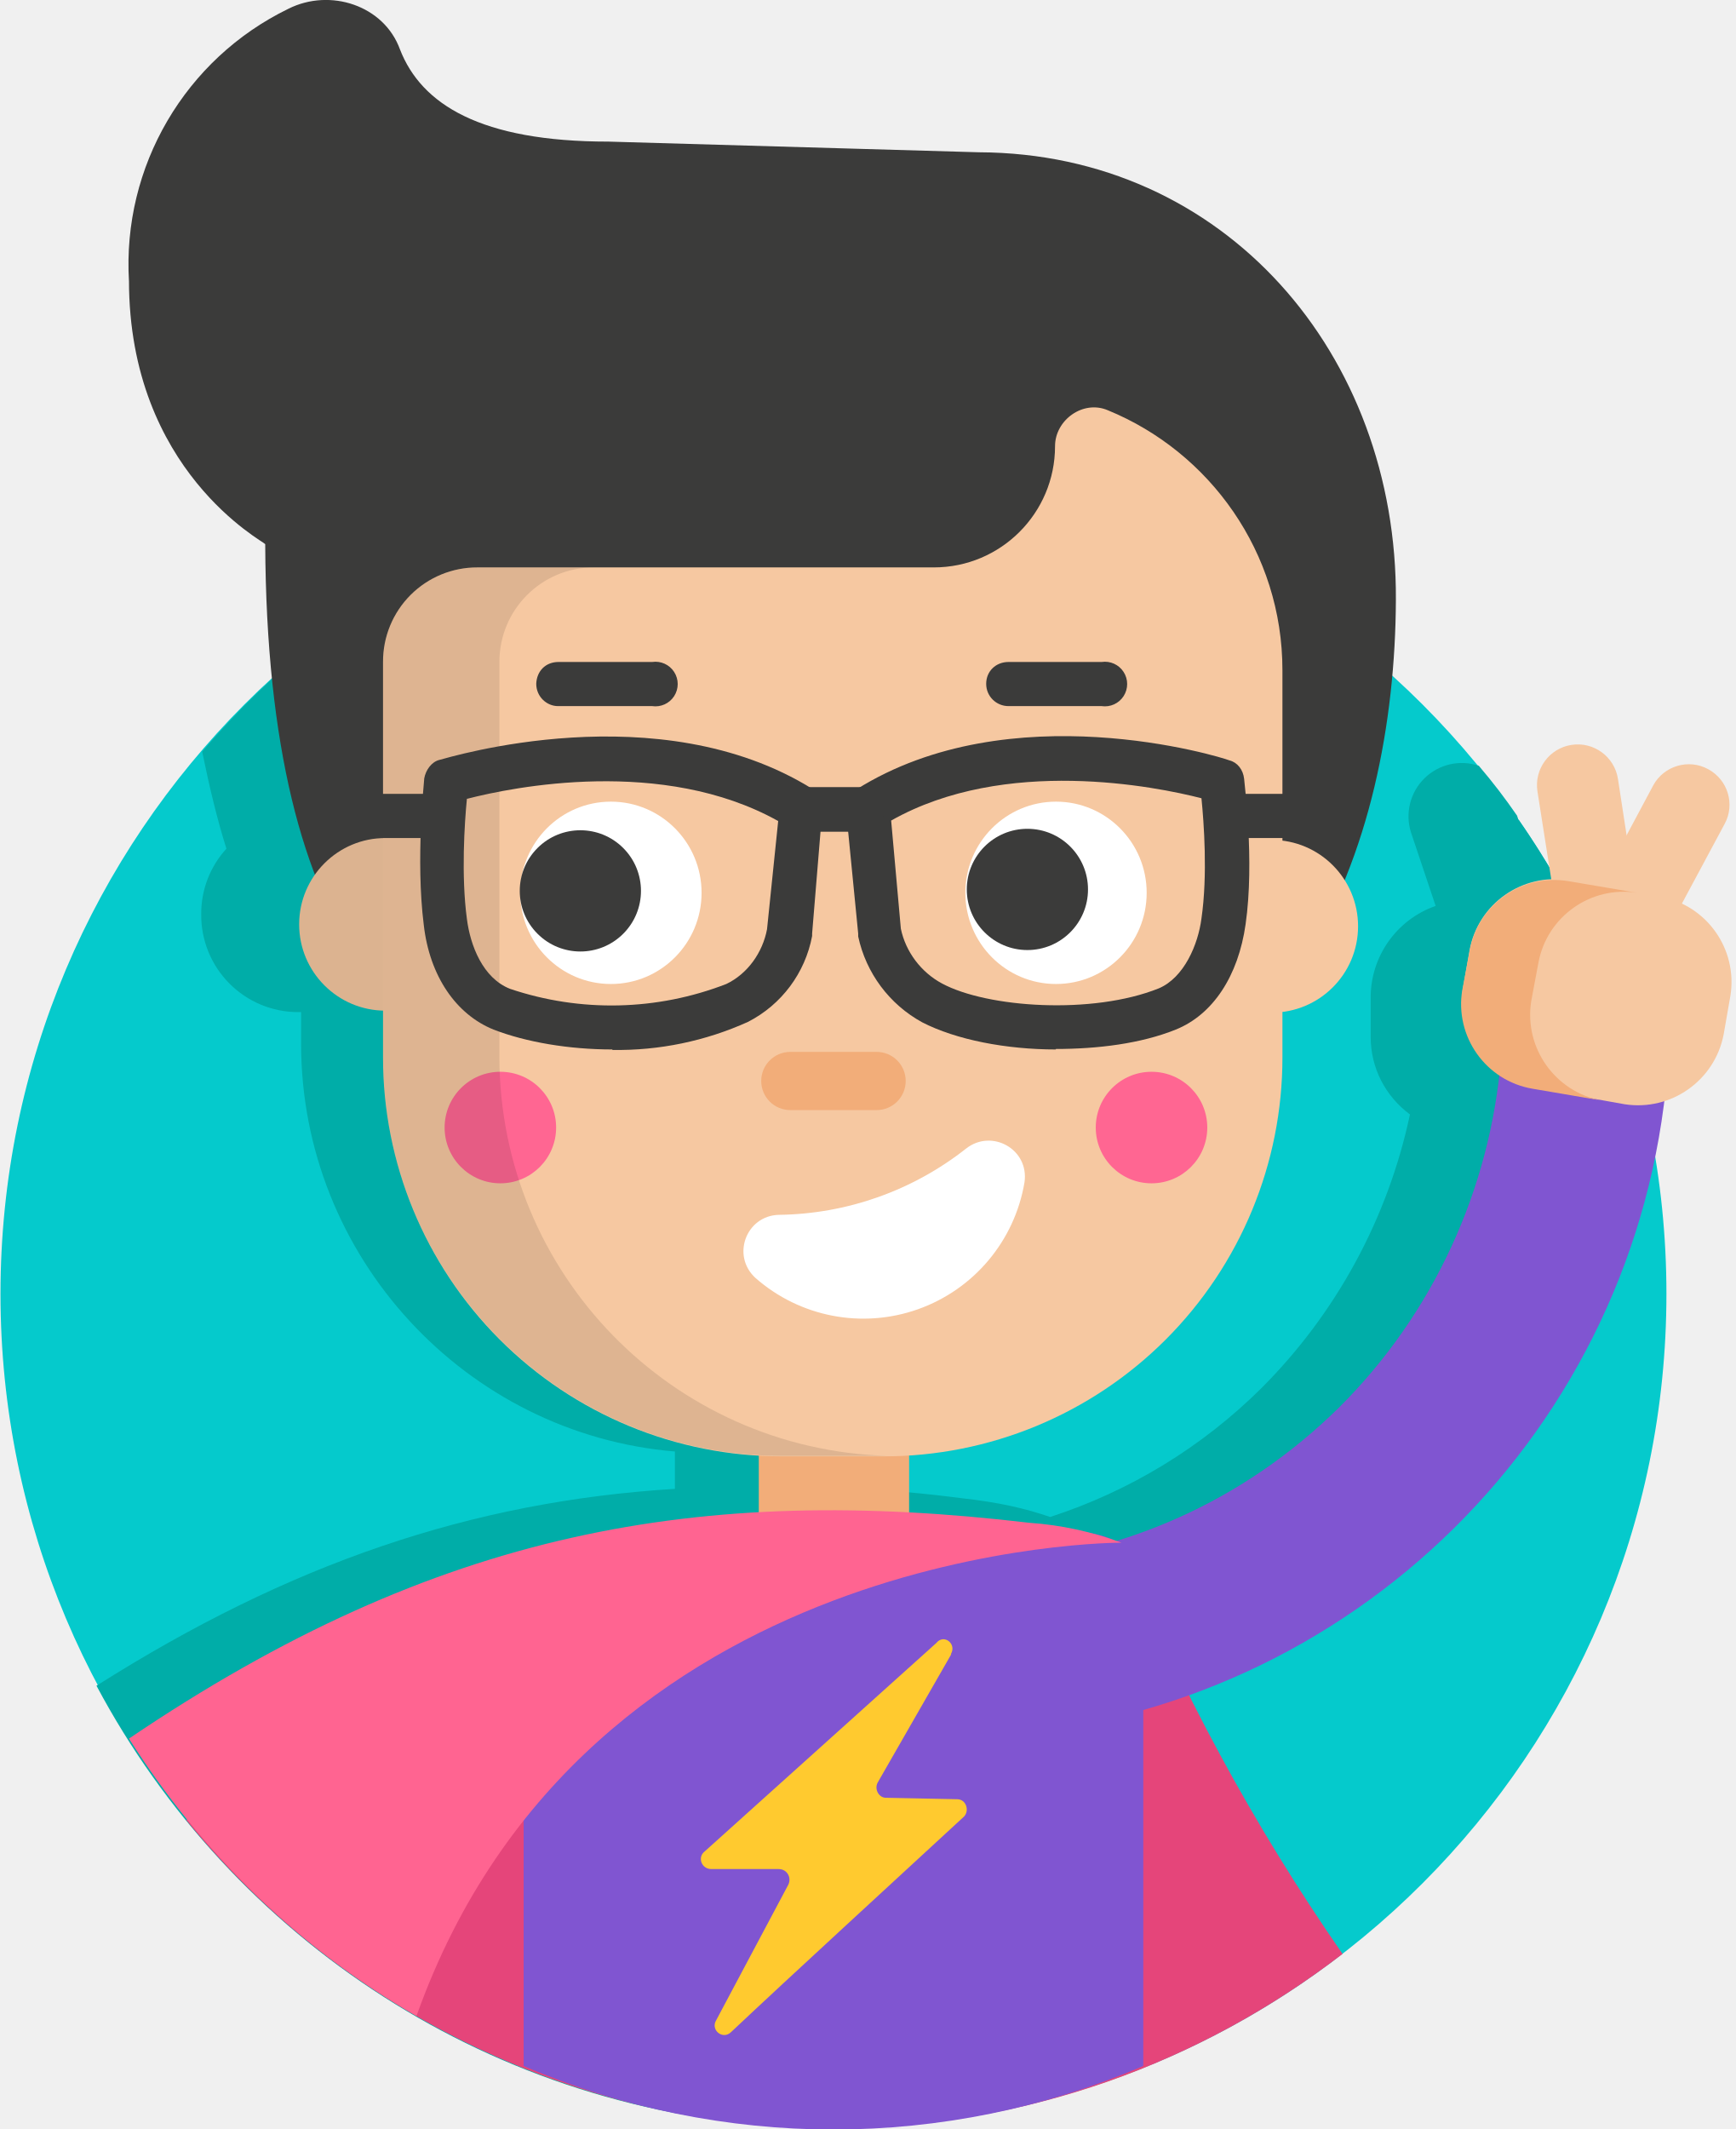
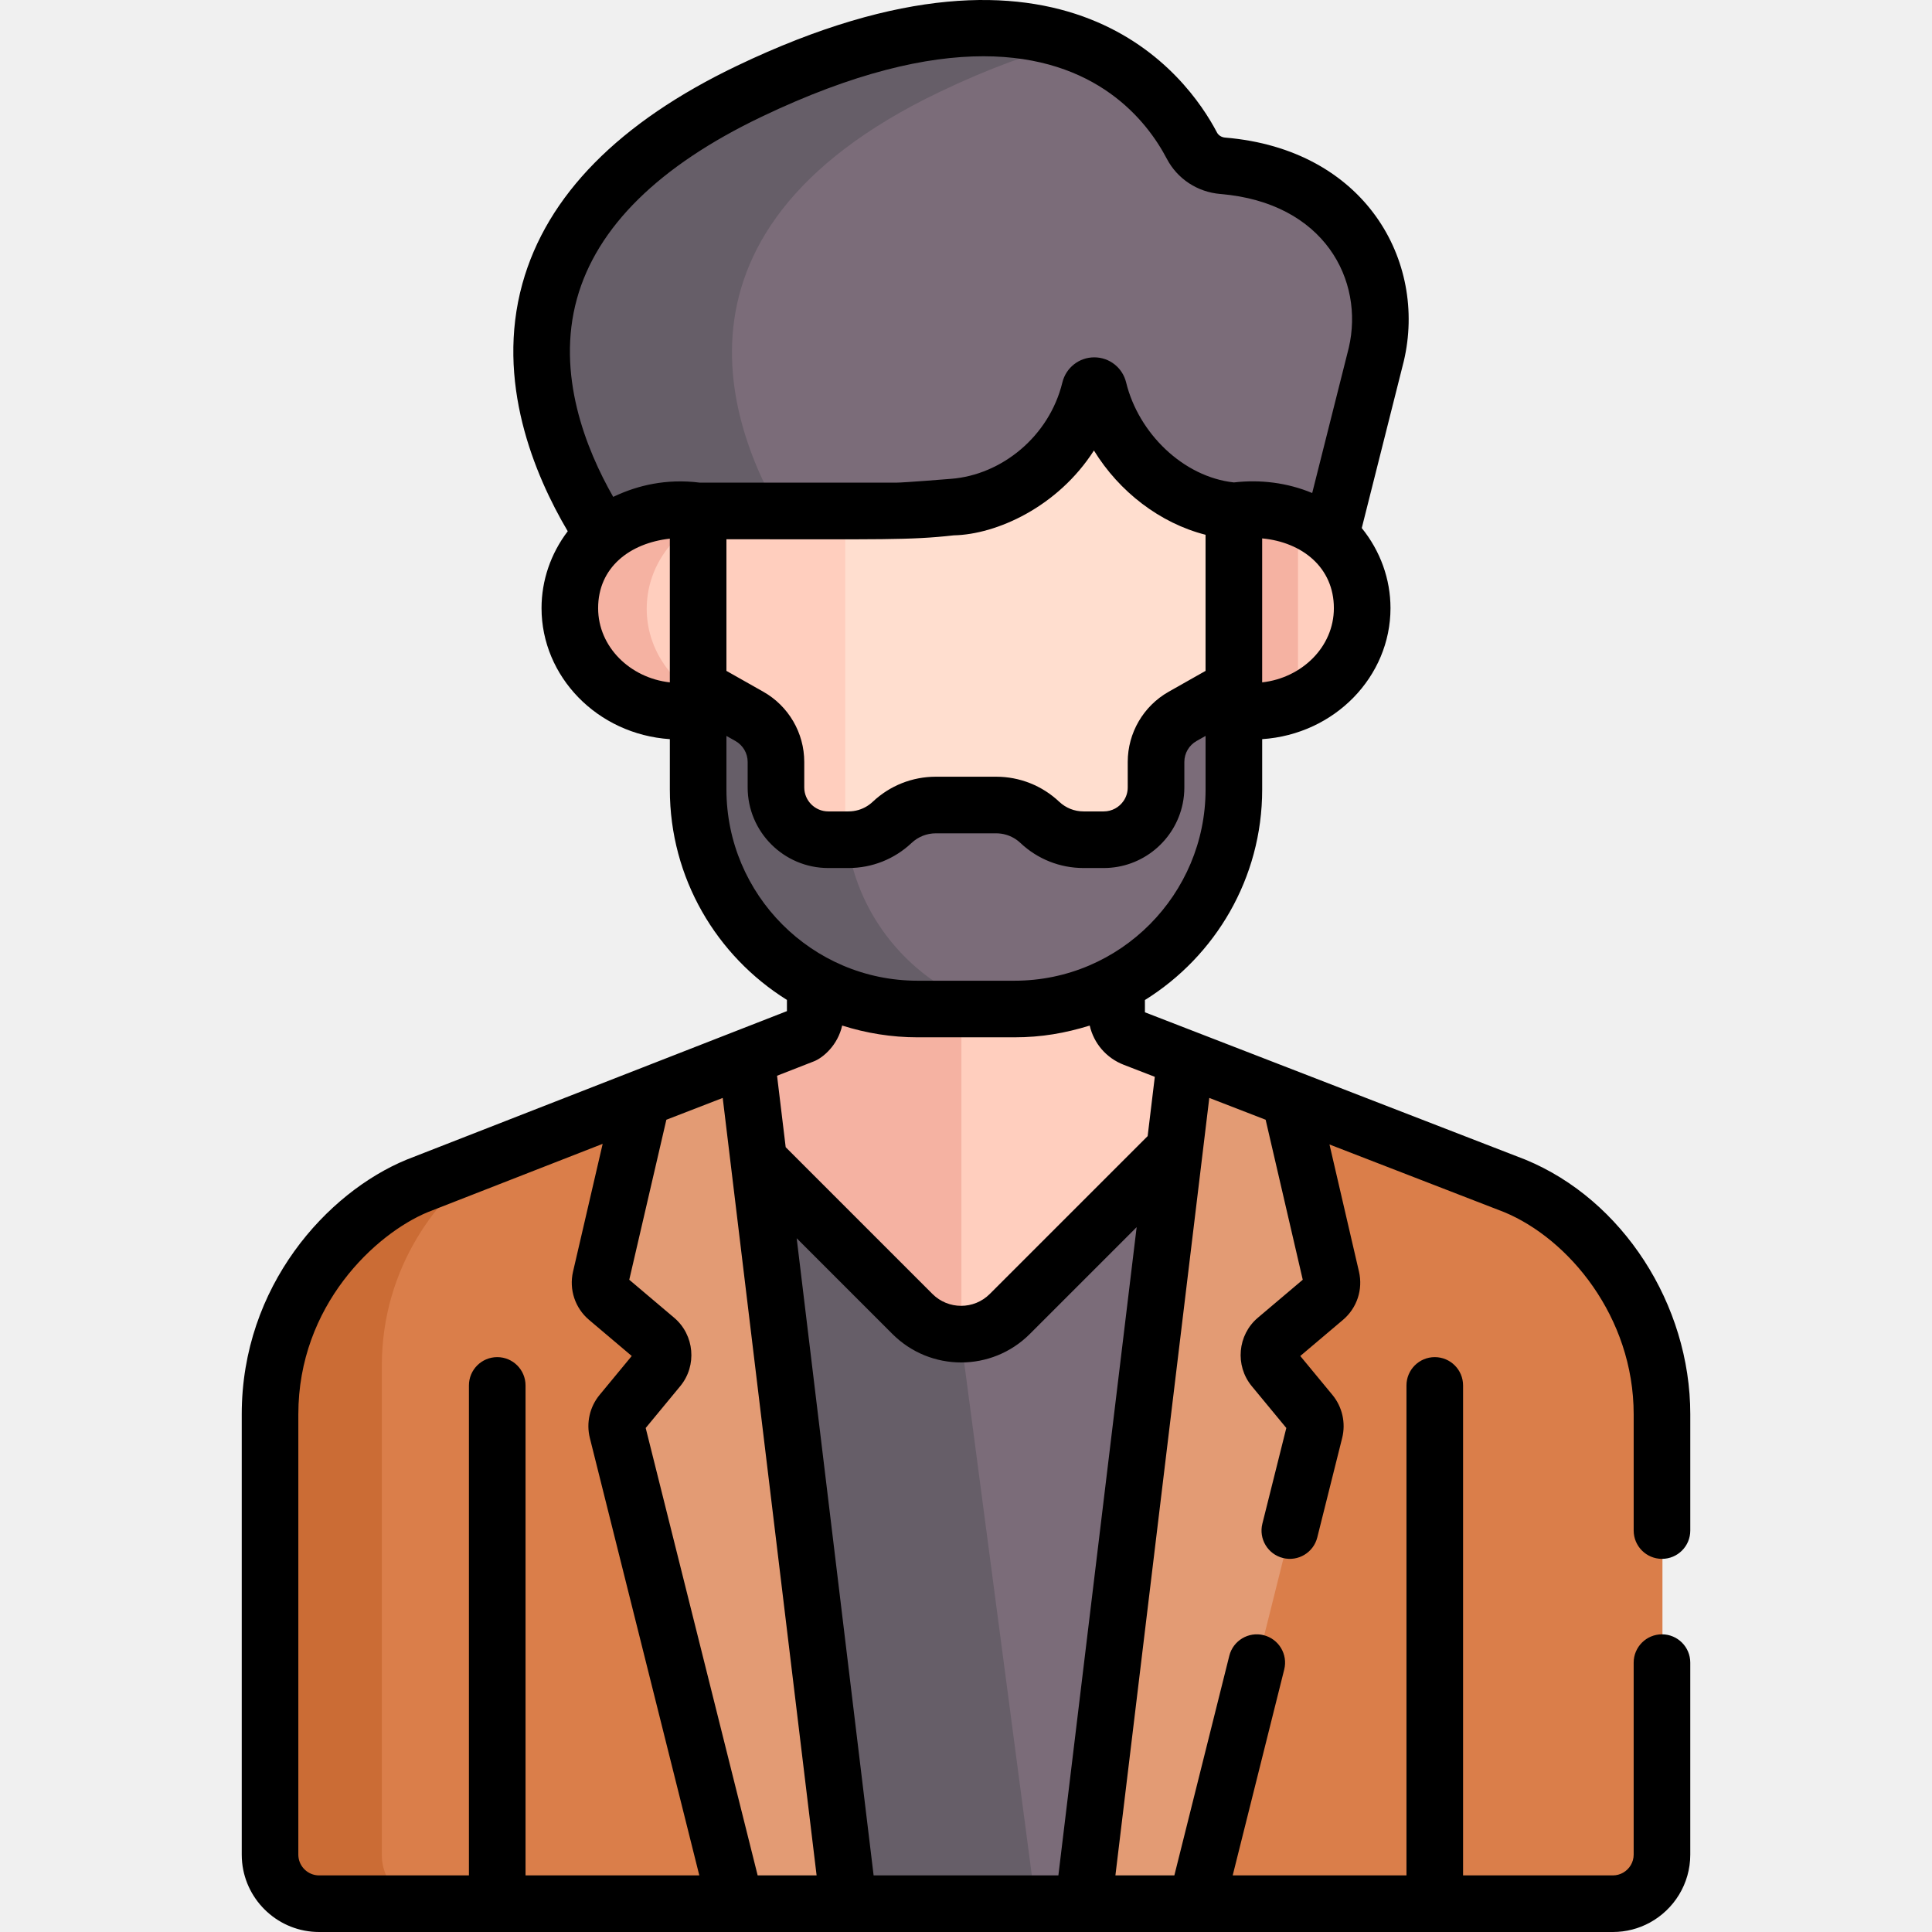
- <svg xmlns="http://www.w3.org/2000/svg" width="358" height="439">
-   <g id="Symbols" fill="none" fill-rule="evenodd">
-     <g id="illustration/circle-guy" fill-rule="nonzero">
-       <g id="Group">
-         <ellipse id="Oval" fill="#05CACC" cx="171.9" cy="266.8" rx="171.8" ry="171.9" />
-         <path d="M330.5 231.7c3.3-1.6 6-4 8.1-7-5-20.1-13.7-38.9-25.4-55.7v.2l-.3-1c-2.4-3.5-5-6.9-7.9-10.3a11 11 0 0 0-14 13.7l5.1 15.2a20 20 0 0 0-13.4 19v8c0 6.4 3 12.2 8.1 16a113 113 0 0 1-30.7 56.5 110 110 0 0 1-43.5 26.5c-5-1.7-10.3-3-18.5-3.9-7.7-1-15.4-1.7-22.6-1.9v-7.7A84.7 84.7 0 0 0 253 215v-6.5a20 20 0 0 0 14-32.2c5-13.7 8-29.6 9-46.4A171.3 171.3 0 0 0 41.7 155c1.5 7.3 3.1 14 5 20a19.8 19.8 0 0 0-5.2 13.5 20 20 0 0 0 20 20.2h.6v6.5c0 44 34 80.5 77.1 84.1v7.7c-42 2.6-79.5 15.4-119.3 40.6 27.8 52.2 81.9 88.5 144.6 91h2.1c35.6-2 69-14.5 97-36.1 1-.8 1.3-2.2.6-3.2a509.7 509.7 0 0 1-30-50.7 153 153 0 0 0 96.3-116.9z" id="Shape" fill="#00ADA8" />
-         <path id="Rectangle-path" fill="#F2AD79" transform="rotate(-180 172 299.8)" d="M156.5 278.2h31v43.3h-31z" />
-         <path d="M26.6 58A58.6 58.6 0 0 1 59.5 1.8c8.6-4.3 19.7-.7 23 8.4 4.4 11.3 16.6 19 43 19l76.4 2.2c50.7.2 86.3 41.6 86 92.3-.2 50.7-21.3 109.9-86.4 109.9a77.2 77.2 0 0 1-52.4-22.9c-8.2 8-17.3 12.8-27 12.5-37.1-.2-67-27.4-67.4-111-.2-.5-28.1-15-28.1-54.4z" id="Shape" fill="#3B3B3A" />
-         <ellipse id="Oval" fill="#F6C8A1" transform="rotate(-89.9 262.4 191)" cx="262.4" cy="190.9" rx="17.8" ry="17.8" />
-         <ellipse id="Oval" fill="#DCB390" transform="rotate(-89.9 79.5 190.6)" cx="79.5" cy="190.6" rx="17.8" ry="17.8" />
-         <path d="M264.5 138.2c0-24.3-15-45-36-53.6-5.1-2.2-10.9 2-10.9 7.4a25 25 0 0 1-25 25H98.5A19.4 19.4 0 0 0 79 136.5V218a82.2 82.2 0 0 0 82.2 82.3h21a82.2 82.2 0 0 0 82.3-82.3v-79.8z" id="Shape" fill="#F6C8A1" />
-         <g transform="translate(91.7 220.2)" fill="#FF6692" id="Oval">
-           <ellipse cx="11.5" cy="12.3" rx="11.5" ry="11.5" />
-           <ellipse cx="145.8" cy="12.3" rx="11.5" ry="11.5" />
-         </g>
-         <path d="M103 218v-81.5c0-10.8 8.7-19.5 19.5-19.5h-24A19.4 19.4 0 0 0 79 136.5V218a82.2 82.2 0 0 0 82.2 82.2h22A82.4 82.4 0 0 1 103 218z" id="Shape" fill="#000" opacity=".1" />
-         <path d="M172 438.8c39.6 0 75.8-13.5 104.9-35.9a438 438 0 0 1-45.9-84.8c-97-12.3-140 9.1-192.6 57.2a172.3 172.3 0 0 0 133.5 63.5z" id="Shape" fill="#E5457A" />
-         <path d="M207.7 315.7l-71.3 7.2a28.4 28.4 0 0 0-28.4 28.3V426a162.3 162.3 0 0 0 127.8 0v-96.4c0-15.6-12.5-14-28-14z" id="Shape" fill="#8055D1" />
-         <path d="M199.3 236.8c5.3-4.1 13 .2 12 7a33.7 33.7 0 0 1-55.5 19.7c-5-4.6-1.9-12.8 4.8-13a63.7 63.7 0 0 0 38.7-13.7z" id="Shape" fill="#FFF" />
-         <path d="M163 228.9h17.8a6 6 0 0 0 6-6 6 6 0 0 0-6-6H163a6 6 0 0 0-6 6 6 6 0 0 0 6 6z" id="Shape" fill="#F2AD79" />
-         <path d="M205.3 358l-1.4-35.4c27.6-1.9 52.6-13 72.3-32.4 19.4-19.3 31.2-45 33.4-72.2l34.3 3a149.9 149.9 0 0 1-138.6 137z" id="Shape" fill="#8055D1" />
-         <path d="M212.3 314c-67.8-8-122 1.4-185.7 44.5 14.9 23.5 35 43.2 59.3 57.2 34.9-98.1 145.4-97.6 145.4-97.6a68 68 0 0 0-19-4.1z" id="Shape" fill="#FF6491" />
-         <g fill="#3B3B3A" id="Shape">
-           <path d="M118.7 9.6H99.5c-2.5 0-4.6-2-4.6-4.6 0-2.6 2-4.5 4.6-4.5h19.2a4.6 4.6 0 1 1 0 9.1zM26 9.6H6.6c-2.4 0-4.5-2-4.5-4.6C2.2 2.4 4 .5 6.7.5H26a4.6 4.6 0 1 1 0 9.1z" transform="translate(108.5 136)" />
-         </g>
-         <g id="Oval">
-           <g transform="translate(198.4 164.9)">
-             <ellipse fill="#FFF" cx="19.4" cy="19.2" rx="18.7" ry="18.8" />
-             <ellipse fill="#3B3B3A" cx="13.5" cy="18.5" rx="12.5" ry="12.5" />
-           </g>
-           <g transform="translate(101.1 164.5)">
-             <ellipse fill="#FFF" cx="24.9" cy="19.6" rx="18.7" ry="18.8" />
-             <ellipse fill="#3B3B3A" transform="rotate(-45 18.6 19.2)" cx="18.6" cy="19.2" rx="12.5" ry="12.5" />
-           </g>
-         </g>
-         <g fill="#3B3B3A" id="Shape">
-           <path d="M131.3 64.9c-10.3 0-20.6-2-27.6-5.6a26.5 26.5 0 0 1-13.2-17.7V41L88 15.6c-.3-1.7.7-3.4 2.1-4.3 31.8-20 75-6.8 77-6 1.6.4 2.8 1.9 3 3.8 0 .7 2.2 16.8.3 30-1.5 10.6-6.7 18.6-14.4 21.7-7.2 2.9-16.1 4-24.8 4zM99.3 40c1 4.8 4.2 9 8.5 11.3 9.3 5 31 6.5 44.7 1 5.2-2.2 8.1-9 8.8-14.4 1.3-9 .5-19.8 0-24.8-9.3-2.4-40.5-8.7-64 4.6l2 22.3z" transform="translate(86.5 151.5)" />
-           <path d="M90.7 20H78.5c-2.4 0-4.6-2-4.6-4.7 0-2.6 2-4.5 4.6-4.5h12.2a4.6 4.6 0 1 1 0 9.1z" transform="translate(86.5 151.5)" />
-           <path d="M39.8 64.9c-8.9 0-17.8-1.5-24.5-4.1C7.6 57.7 2.1 49.8.9 39.2-.8 25.7 1 9.6 1 9c.3-1.7 1.5-3.4 3.1-3.8 2-.5 45.2-13.8 77 6 1.4 1 2 2.6 2 4.3L81 41v.5a25.1 25.1 0 0 1-13.2 17.7A65.4 65.4 0 0 1 39.8 65zm-30-51.7c-.5 5-1.2 15.9 0 24.8.7 5.5 3.3 12.2 8.9 14.4a65.5 65.5 0 0 0 44.6-1c4.4-2.1 7.5-6.5 8.4-11.3L74 17.8c-23.8-13.3-54.8-7-64.1-4.6z" transform="translate(86.5 151.5)" />
-         </g>
-         <path d="M89.5 172.8H73.7c-2.4 0-4.6-1.9-4.6-4.5 0-2.7 2-4.6 4.6-4.6h15.8c2.4 0 4.6 2 4.6 4.6 0 2.6-2 4.5-4.6 4.5zM271.1 172.8h-15.8c-2.4 0-4.6-1.9-4.6-4.5 0-2.7 2-4.6 4.6-4.6H271c2.4 0 4.6 2 4.6 4.6 0 2.6-2 4.5-4.6 4.5z" id="Shape" fill="#3B3B3A" />
-         <g fill="#F6C8A1" id="Shape">
-           <path d="M32.7 40.9a8.3 8.3 0 0 1-3.4-11.3L40.3 9c2.2-4 7.3-5.5 11.3-3.3C55.7 7.9 57.2 13 55 17L44 37.5A8.3 8.3 0 0 1 32.7 41z" transform="translate(300.7 152.9)" />
-           <path d="M29.5 40.2c4.6-.8 7.7-5.1 7-9.7L33 7.7a8.4 8.4 0 0 0-16.6 2.6L20 33.2c.8 4.5 5 7.7 9.6 7z" transform="translate(300.7 152.9)" />
-           <path d="M34.4 74.8l-19-3.4A17.9 17.9 0 0 1 1 51l1.4-8a17.9 17.9 0 0 1 20.4-14.4l19 3.4a17.9 17.9 0 0 1 14.4 20.4l-1.4 8a18 18 0 0 1-20.4 14.4z" transform="translate(300.7 152.9)" />
-         </g>
-         <path d="M315.8 206.5l1.5-8a17.9 17.9 0 0 1 20.4-14.4l-14.2-2.4a17.7 17.7 0 0 0-20.4 14.5l-1.5 7.9a17.7 17.7 0 0 0 14.5 20.4l14.1 2.4a18 18 0 0 1-14.4-20.4z" id="Shape" fill="#F2AD79" />
-         <path d="M196.2 341.1L181 367.6c-.7 1.4.3 3.1 1.7 3.1l14.7.3c1.9 0 2.6 2.4 1.4 3.6-13.2 12.2-35.8 32.9-48 44.4-1.7 1.7-4.3-.4-3.1-2.4l14.9-28c.7-1.5-.3-3.2-2-3.2h-13.9c-2 0-2.9-2.4-1.4-3.6l47.8-43c1.6-2 4.3.2 3 2.3z" id="Shape" fill="#FFCA2F" />
+ <svg xmlns="http://www.w3.org/2000/svg" id="Layer_1" enable-background="new 0 0 511.973 511.973" height="512" viewBox="0 0 511.973 511.973" width="512">
+   <g>
+     <g>
+       <path d="m347.124 51.173c-5.917-3.587-13.437-6.284-22.968-7.077-3.473-.289-6.57-2.267-8.188-5.353-7.651-14.597-36.599-53.002-117.296-14.387-79.459 38.023-53.979 94.351-38.576 117.681l2.208 4.065h90.25l34.69-24.75 32.918 20.983 28.142 3.767 4.385-3.767 12.148-48.241c3.903-16.625-3.11-34.068-17.713-42.921z" fill="#7b6c79" />
+       <g>
+         <path d="m249.006 24.357c12.926-6.186 24.518-10.387 34.914-13.034-18.277-6.316-45.473-5.999-85.248 13.034-79.459 38.023-53.979 94.351-38.576 117.681l2.208 4.065h50.333l-2.208-4.065c-15.403-23.33-40.882-79.658 38.577-117.681z" fill="#665e68" />
      </g>
+       <path d="m353.952 143.414c-6.144-5.566-15.659-9.442-26.817-7.852h-.038l-3.376 3.29v47l3.376 2.401c18.094 2.819 34.003-10.301 34.003-26.934 0-6.854-2.705-13.112-7.148-17.905z" fill="#ffcebe" />
+       <path d="m343.971 137.35c-4.901-1.859-10.612-2.675-16.835-1.788h-.038l-3.376 3.29v47l3.376 2.401c6.04.941 11.832.099 16.874-2.05v-48.853z" fill="#f5b2a2" />
+       <path d="m185.132 135.562h-.039c-10.959-1.528-20.243 2.518-26.825 7.864-.003.002-.006.004-.008.006-4.433 4.791-7.131 11.041-7.131 17.886 0 16.633 15.909 29.754 34.002 26.935l3.423-1.568v-48.645l-3.422-2.45z" fill="#ffcebe" />
+       <path d="m171.379 161.319c0-6.845 2.698-13.095 7.131-17.886.003-.002.006-.004.008-.006 2.75-2.234 5.977-4.233 9.596-5.701l-2.982-2.135v-.028h-.039c-10.959-1.528-20.243 2.518-26.825 7.864-.003.002-.006.004-.008.006-4.433 4.791-7.131 11.041-7.131 17.886 0 16.633 15.909 29.754 34.002 26.935l3.423-1.568v-.463c-10.088-4.28-17.175-13.807-17.175-24.904z" fill="#f5b2a2" />
+       <path d="m312.426 302.096-1.039.599-43.661 43.661c-7.127 7.127-18.683 7.127-25.811 0l-40.719-40.719-1.923-1.724-2.315 1.799 23.095 194.473 4.93 4.451h62.26l5.143-4.784 24.333-194.241z" fill="#7b6c79" />
+       <path d="m254.268 351.676c-4.485-.135-8.929-1.896-12.352-5.319l-40.719-40.719-1.923-1.724-2.315 1.799 23.095 194.473 4.93 4.451h49.461z" fill="#665e68" />
+       <path d="m327.096 135.562c-16.57-1.405-30.914-14.78-35.444-30.781-.14-.495-.271-.994-.393-1.497-.131-.54-.604-.925-1.161-.925s-1.029.385-1.161.925c-.124.508-.256 1.013-.398 1.515-4.576 16.135-19.109 28.451-35.832 29.731 1-.077-12.614 1.032-15.035 1.032h-16.122v89.372h88.503l1-27.833 12-8.466 4.043-6.317c.001-13.144.001-36.398 0-46.756z" fill="#ffdecf" />
+       <g>
+         <path d="m223.984 215.499v-79.937h-38.853v46.757l2.923 6.317 11.75 7.966 4.75 28.333h20.278c-.547-3.068-.848-6.217-.848-9.436z" fill="#ffcebe" />
+       </g>
+       <path d="m401.506 314.405c-2.737-1.06-32.911-12.745-59.581-23.074l-6.538 3.521-24.333 198 6.125 11.784h110.355c7.185 0 13.009-5.825 13.009-13.009 0-10.749 0-104.015 0-116.67.001-27.619-17.682-51.763-39.037-60.552z" fill="#da7e4a" />
+       <path d="m202.554 496.352-24-194.5-8.251-10.521-.051-.175-59.529 23.249c-16.69 6.869-39.039 28.481-39.039 60.552v116.67c0 7.185 5.824 13.009 13.009 13.009h110.355z" fill="#da7e4a" />
+       <path d="m101.184 491.627c0-10.546 0-117.815 0-129.708 0-26.158 14.867-45.354 29.406-55.272l-19.867 7.759c-16.69 6.869-39.039 28.481-39.039 60.552v116.67c0 7.185 5.824 13.009 13.009 13.009h29.5c-7.184-.001-13.009-5.826-13.009-13.01z" fill="#cb6c35" />
+       <path d="m314.293 280.63c-7.465-2.891-12.616-4.886-13.652-5.287-2.766-1.069-4.605-3.731-4.613-6.713l-.006-7.775-4.468-3.336h-72.167l-3.23 3.312v7.756c0 2.974-1.43 4.726-3.076 5.843l-15.179 5.928-1.849 3.412 1.849 20.917 3.294 2.953 40.719 40.719c7.127 7.127 18.683 7.127 25.811 0l43.661-43.661 2.906-1.677 2.428-19.333z" fill="#ffcebe" />
+       <path d="m254.77 257.519h-35.383l-3.23 3.312v7.756c0 2.974-1.43 4.726-3.076 5.843l-15.179 5.928-1.849 3.412 1.849 20.917 3.294 2.953 40.719 40.719c3.551 3.551 8.201 5.33 12.854 5.343v-96.183z" fill="#f5b2a2" />
+       <path d="m306.473 202.069v6.756c0 7.655-6.206 13.861-13.861 13.861h-5.352c-4.305 0-8.447-1.645-11.579-4.598s-7.274-4.598-11.579-4.598h-7.989-7.989c-4.305 0-8.447 1.645-11.579 4.598s-7.274 4.598-11.579 4.598h-5.352c-7.655 0-13.861-6.206-13.861-13.861v-6.756c0-4.996-2.689-9.605-7.037-12.065l-13.586-7.684v27.067c0 32.122 26.04 58.163 58.163 58.163h12.82 12.82c32.122 0 58.163-26.04 58.163-58.163 0-8.876 0-18.703 0-27.067l-13.586 7.684c-4.349 2.459-7.037 7.069-7.037 12.065z" fill="#7b6c79" />
+       <path d="m224.48 222.686h-4.864c-7.655 0-13.861-6.206-13.861-13.861v-6.756c0-4.996-2.689-9.605-7.037-12.065l-13.586-7.684v27.067c0 32.123 26.041 58.163 58.163 58.163h12.82 7.436c-20.508-5.746-36.179-23.347-39.071-44.864z" fill="#665e68" />
+       <g fill="#e39b74">
+         <path d="m163.706 379.384c-.42-1.677-.018-3.454 1.084-4.787l9.824-11.893c1.898-2.298 1.595-5.695-.681-7.621l-12.857-10.879c-1.558-1.318-2.247-3.397-1.786-5.384l10.963-47.664c10.338-4.004 20.168-7.901 27.651-10.799l27.081 224.279c-10.168 0-20.193 0-29.935 0z" />
+         <path d="m348.522 379.384c.42-1.677.018-3.454-1.084-4.787l-9.824-11.893c-1.898-2.298-1.595-5.695.681-7.621l12.857-10.879c1.558-1.318 2.247-3.397 1.786-5.384l-11.013-47.489c-10.338-4.004-20.15-7.804-27.633-10.702l-27.049 224.006h29.935z" />
+       </g>
+     </g>
+     <g>
+       <path d="m84.566 511.973h342.841c3.534 0 6.862-.899 9.768-2.479 6.393-3.477 10.742-10.255 10.742-18.031 0-.007-.001-.013-.001-.019v-50.853c0-4.142-3.357-7.5-7.5-7.5s-7.5 3.358-7.5 7.5v50.873c0 2.052-1.13 3.842-2.797 4.79-.802.455-1.726.719-2.711.719h-39.698v-129.839c0-4.142-3.357-7.5-7.5-7.5s-7.5 3.358-7.5 7.5v129.839h-46.049l13.654-54.561c1.006-4.019-1.437-8.091-5.455-9.097-4.012-1.002-8.09 1.437-9.096 5.455l-14.565 58.203h-15.62c1.283-10.629 24.367-201.797 24.878-206.027l14.934 5.783 9.833 42.399-11.898 10.067c-5.383 4.555-6.109 12.684-1.618 18.123l9.161 11.091-6.346 25.361c-1.006 4.019 1.437 8.091 5.455 9.097 4.021 1.005 8.091-1.438 9.096-5.455l6.599-26.369c.994-3.971.031-8.227-2.576-11.385l-8.529-10.325 11.307-9.566c3.721-3.149 5.348-8.055 4.246-12.803l-7.812-33.682 46.287 17.926c17.067 7.061 34.323 27.716 34.323 53.588v30.796c0 4.142 3.357 7.5 7.5 7.5s7.5-3.358 7.5-7.5v-30.778c0-.006.001-.013.001-.019 0-29.149-17.963-56.901-43.684-67.487-.049-.02-.098-.04-.146-.059-10.228-3.96-91.86-35.575-100.687-38.993l-.002-3.253c18.635-11.599 31.072-32.259 31.072-55.778v-13.351c19.3-1.302 34.003-16.648 34.003-34.718 0-7.701-2.693-15.149-7.614-21.221l11.124-44.172c.011-.039.02-.078.029-.117 6.195-26.386-10.176-56.092-47.361-59.186-.951-.079-1.762-.588-2.167-1.361-7.719-14.728-39.704-59.528-127.176-17.67-31.266 14.961-50.4 34.385-56.873 57.73-7.191 25.936 3.168 50.656 12.011 65.619-4.497 5.912-6.944 13.032-6.944 20.378 0 18.108 14.742 33.42 34.002 34.718v13.35c0 23.5 12.417 44.145 31.026 55.749v2.969c-8.028 3.135-87.701 34.252-100.663 39.314-.042.017-.084.034-.126.051-21.039 8.659-43.684 33.471-43.684 67.487v116.669c0 .707.036 1.405.106 2.094 1.049 10.33 9.798 18.416 20.4 18.416zm195.901-15h-48.961l-20.388-168.842 25.366 25.366c10.064 10.064 26.353 10.064 36.417 0l28.308-28.308zm39.002-319.191-9.779 5.53c-6.689 3.783-10.845 10.908-10.845 18.593v6.756c0 1.315-.401 2.539-1.088 3.554-1.144 1.692-3.081 2.807-5.273 2.807h-5.352c-2.401 0-4.687-.908-6.434-2.555-4.542-4.283-10.481-6.641-16.724-6.641h-15.978c-6.242 0-12.181 2.358-16.725 6.641-1.092 1.03-2.394 1.77-3.803 2.181-.845.246-1.729.374-2.63.374h-5.353c-3.507 0-6.36-2.854-6.36-6.361v-6.756c0-7.686-4.155-14.81-10.845-18.593l-9.779-5.53v-34.883c41.246 0 48.581.274 60.22-1.033 11.372-.234 27.596-7.532 37.168-22.485 6.687 10.913 17.526 19.27 29.578 22.332v36.069zm15 3.043v-38.152c10.651 1.004 19.003 7.74 19.003 18.482 0 10.334-8.555 18.511-19.003 19.67zm-156.966.001c-10.472-1.161-19.002-9.359-19.002-19.67 0-10.765 8.339-17.223 19.002-18.416zm-14.539-49.371c-.054.025-.109.05-.163.075-.101.048-.205.093-.305.141-7.267-12.733-15.146-32.534-9.608-52.505 5.263-18.981 21.713-35.201 48.894-48.208 24.506-11.727 43.75-16.051 58.808-16.051 29.986 0 43.365 17.153 48.608 27.155 2.802 5.344 8.113 8.837 14.208 9.345 27.611 2.298 38.17 22.917 34.016 40.752l-9.693 38.489c-6.645-2.767-13.84-3.614-20.752-2.805-13.477-1.469-25.29-13.093-28.555-26.488-.95-3.921-4.425-6.659-8.45-6.659-4.019 0-7.492 2.733-8.45 6.661-3.485 14.294-16.096 24.504-29.511 25.532-.031.016-12.624 1.01-14.465 1.01h-52.086c-8.972-1.135-16.564.789-22.496 3.556zm29.539 77.769v-14.209l2.395 1.354c1.992 1.126 3.229 3.248 3.229 5.537v6.756c0 11.778 9.582 21.361 21.36 21.361h5.353c6.242 0 12.182-2.358 16.723-6.64 1.748-1.648 4.033-2.556 6.435-2.556h15.978c.9 0 1.785.128 2.63.374 1.409.411 2.711 1.151 3.804 2.182 4.543 4.282 10.481 6.64 16.724 6.64h5.352.001c10.306 0 18.931-7.337 20.926-17.061.285-1.389.435-2.827.435-4.3v-6.756c0-2.289 1.237-4.41 3.229-5.537l2.395-1.354v14.209c0 27.69-22.493 50.663-50.663 50.663h-25.64c-28.014-.001-50.666-22.82-50.666-50.663zm23.179 72.028c2.483-.97 6.342-4.325 7.489-9.487 6.332 2.015 13.094 3.121 19.995 3.121h25.64c7.238 0 13.5-1.124 19.967-3.113 1.072 4.698 4.386 8.605 9.032 10.401l8.214 3.181-1.896 15.706-41.829 41.829c-4.201 4.202-11.001 4.202-15.203 0l-38.886-38.886-2.287-18.938zm-39.098 15.477 14.934-5.783c1.094 9.06 23.783 196.953 24.879 206.027h-15.621l-29.669-118.563 9.161-11.091c4.492-5.437 3.766-13.567-1.618-18.123l-11.898-10.067zm-5.727 80.682-.003-.01c.001.002.002.006.003.01zm-91.8-2.617c0-28.91 20.509-47.871 34.333-53.591l46.316-18.089-7.85 33.849c-1.102 4.749.525 9.654 4.247 12.805l11.306 9.565-8.527 10.324c-2.608 3.157-3.572 7.413-2.578 11.385l29.01 115.931h-46.049v-129.839c0-4.142-3.357-7.5-7.5-7.5s-7.5 3.358-7.5 7.5v129.839h-39.699c-2.468 0-4.562-1.631-5.261-3.873-.161-.517-.248-1.067-.248-1.637z" />
    </g>
  </g>
</svg>
